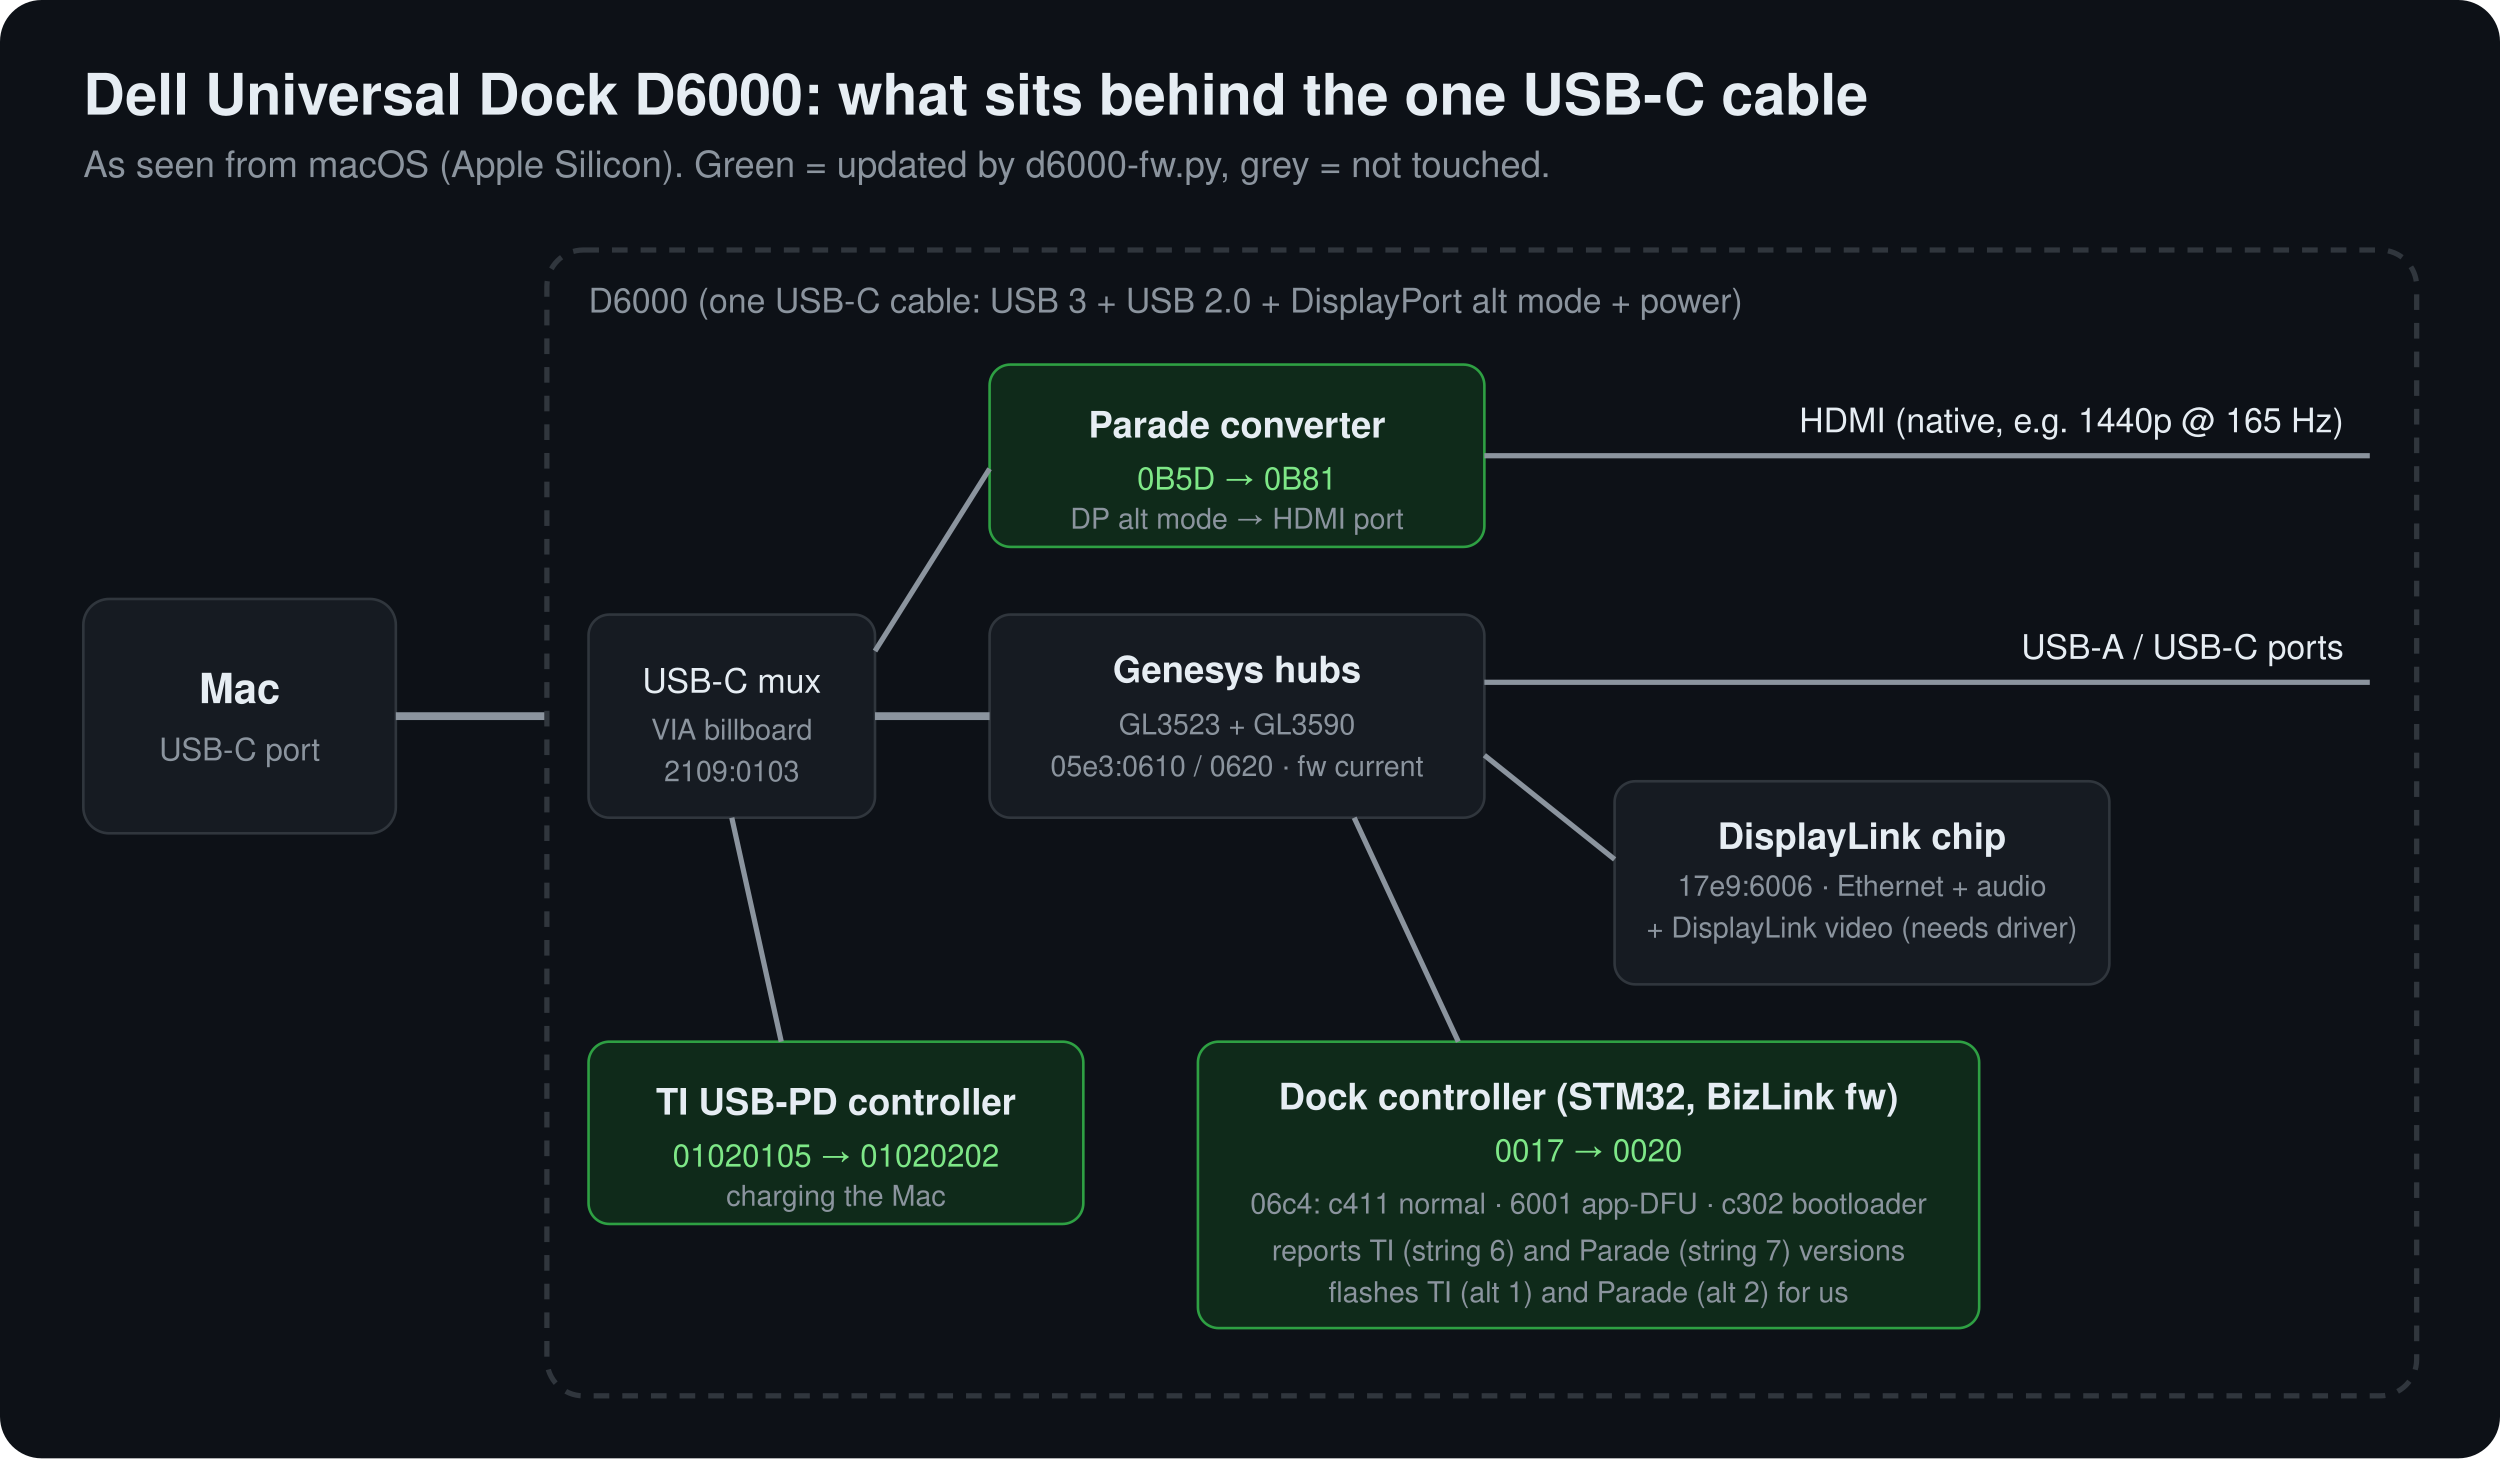
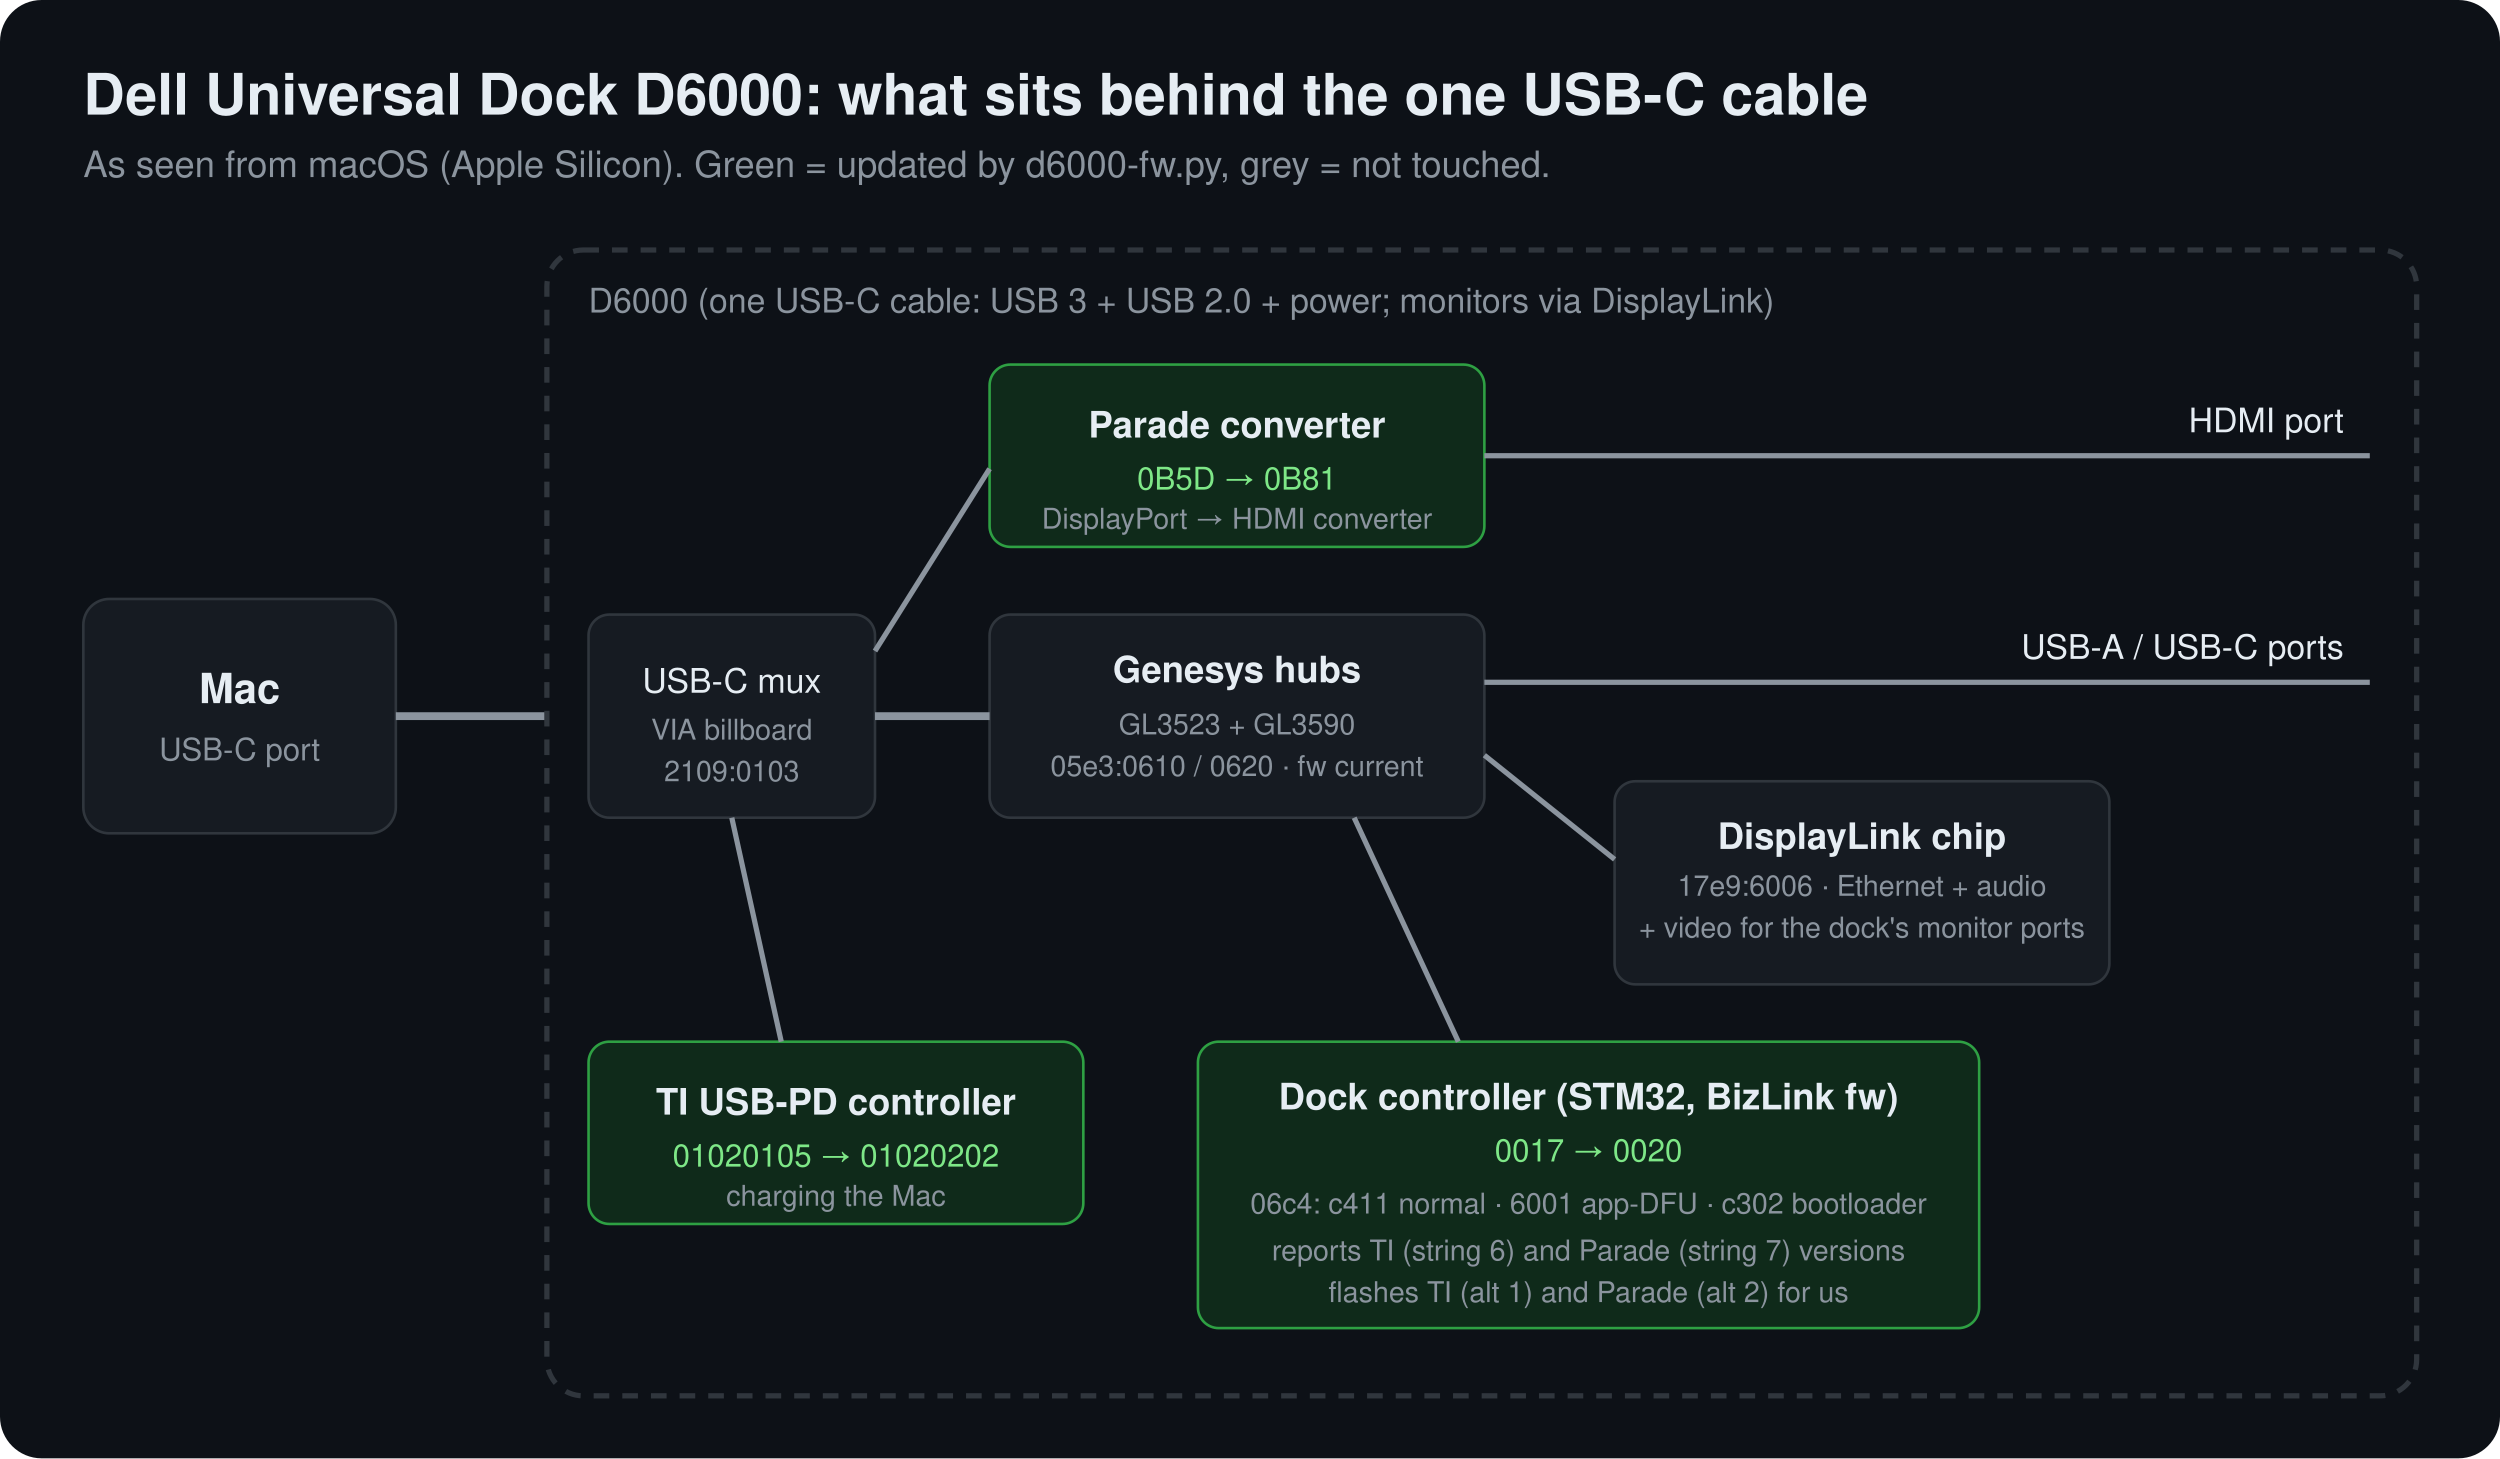
<svg xmlns="http://www.w3.org/2000/svg" width="960" height="560" viewBox="0 0 960 560" font-family="-apple-system, Segoe UI, Helvetica, Arial, sans-serif">
  <rect width="960" height="560" rx="16" fill="#0d1117" />
  <text x="32" y="44" fill="#e6edf3" font-size="22" font-weight="600">Dell Universal Dock D6000: what sits behind the one USB-C cable</text>
  <text x="32" y="68" fill="#8b949e" font-size="14">As seen from macOS (Apple Silicon). Green = updated by d6000-fw.py, grey = not touched.</text>
  <rect x="32" y="230" width="120" height="90" rx="10" fill="#161b22" stroke="#30363d" />
  <text x="92" y="270" fill="#e6edf3" font-size="16" font-weight="600" text-anchor="middle">Mac</text>
  <text x="92" y="292" fill="#8b949e" font-size="12" text-anchor="middle">USB-C port</text>
  <line x1="152" y1="275" x2="210" y2="275" stroke="#8b949e" stroke-width="3" />
  <rect x="210" y="96" width="718" height="440" rx="14" fill="none" stroke="#30363d" stroke-width="2" stroke-dasharray="6 5" />
-   <text x="226" y="120" fill="#8b949e" font-size="13">D6000 (one USB-C cable: USB 3 + USB 2.0 + DisplayPort alt mode + power)</text>
+   <text x="226" y="120" fill="#8b949e" font-size="13">D6000 (one USB-C cable: USB 3 + USB 2.0 + power; monitors via DisplayLink)</text>
  <rect x="226" y="236" width="110" height="78" rx="8" fill="#161b22" stroke="#30363d" />
  <text x="281" y="266" fill="#e6edf3" font-size="13" text-anchor="middle">USB-C mux</text>
  <text x="281" y="284" fill="#8b949e" font-size="11" text-anchor="middle">VIA billboard</text>
  <text x="281" y="300" fill="#8b949e" font-size="11" text-anchor="middle">2109:0103</text>
  <rect x="226" y="400" width="190" height="70" rx="8" fill="#0f2a1a" stroke="#2ea043" />
  <text x="321" y="428" fill="#e6edf3" font-size="14" font-weight="600" text-anchor="middle">TI USB-PD controller</text>
  <text x="321" y="448" fill="#7ee787" font-size="12" text-anchor="middle">01020105 → 01020202</text>
  <text x="321" y="463" fill="#8b949e" font-size="11" text-anchor="middle">charging the Mac</text>
  <line x1="281" y1="314" x2="300" y2="400" stroke="#8b949e" stroke-width="2" />
  <rect x="380" y="140" width="190" height="70" rx="8" fill="#0f2a1a" stroke="#2ea043" />
  <text x="475" y="168" fill="#e6edf3" font-size="14" font-weight="600" text-anchor="middle">Parade converter</text>
  <text x="475" y="188" fill="#7ee787" font-size="12" text-anchor="middle">0B5D → 0B81</text>
-   <text x="475" y="203" fill="#8b949e" font-size="11" text-anchor="middle">DP alt mode → HDMI port</text>
+   <text x="475" y="203" fill="#8b949e" font-size="11" text-anchor="middle">DisplayPort → HDMI converter</text>
  <line x1="336" y1="250" x2="380" y2="180" stroke="#8b949e" stroke-width="2" />
  <line x1="570" y1="175" x2="910" y2="175" stroke="#8b949e" stroke-width="2" />
-   <text x="900" y="166" fill="#e6edf3" font-size="13" text-anchor="end">HDMI (native, e.g. 1440p @ 165 Hz)</text>
+   <text x="900" y="166" fill="#e6edf3" font-size="13" text-anchor="end">HDMI port</text>
  <rect x="380" y="236" width="190" height="78" rx="8" fill="#161b22" stroke="#30363d" />
  <text x="475" y="262" fill="#e6edf3" font-size="14" font-weight="600" text-anchor="middle">Genesys hubs</text>
  <text x="475" y="282" fill="#8b949e" font-size="11" text-anchor="middle">GL3523 + GL3590</text>
  <text x="475" y="298" fill="#8b949e" font-size="11" text-anchor="middle">05e3:0610 / 0620 · fw current</text>
  <line x1="336" y1="275" x2="380" y2="275" stroke="#8b949e" stroke-width="3" />
  <line x1="570" y1="262" x2="910" y2="262" stroke="#8b949e" stroke-width="2" />
  <text x="900" y="253" fill="#e6edf3" font-size="13" text-anchor="end">USB-A / USB-C ports</text>
  <rect x="620" y="300" width="190" height="78" rx="8" fill="#161b22" stroke="#30363d" />
  <text x="715" y="326" fill="#e6edf3" font-size="14" font-weight="600" text-anchor="middle">DisplayLink chip</text>
  <text x="715" y="344" fill="#8b949e" font-size="11" text-anchor="middle">17e9:6006 · Ethernet + audio</text>
-   <text x="715" y="360" fill="#8b949e" font-size="11" text-anchor="middle">+ DisplayLink video (needs driver)</text>
+   <text x="715" y="360" fill="#8b949e" font-size="11" text-anchor="middle">+ video for the dock's monitor ports</text>
  <line x1="570" y1="290" x2="620" y2="330" stroke="#8b949e" stroke-width="2" />
  <rect x="460" y="400" width="300" height="110" rx="8" fill="#0f2a1a" stroke="#2ea043" />
  <text x="610" y="426" fill="#e6edf3" font-size="14" font-weight="600" text-anchor="middle">Dock controller (STM32, BizLink fw)</text>
  <text x="610" y="446" fill="#7ee787" font-size="12" text-anchor="middle">0017 → 0020</text>
  <text x="610" y="466" fill="#8b949e" font-size="11" text-anchor="middle">06c4: c411 normal · 6001 app-DFU · c302 bootloader</text>
  <text x="610" y="484" fill="#8b949e" font-size="11" text-anchor="middle">reports TI (string 6) and Parade (string 7) versions</text>
  <text x="610" y="500" fill="#8b949e" font-size="11" text-anchor="middle">flashes TI (alt 1) and Parade (alt 2) for us</text>
  <line x1="520" y1="314" x2="560" y2="400" stroke="#8b949e" stroke-width="2" />
</svg>
